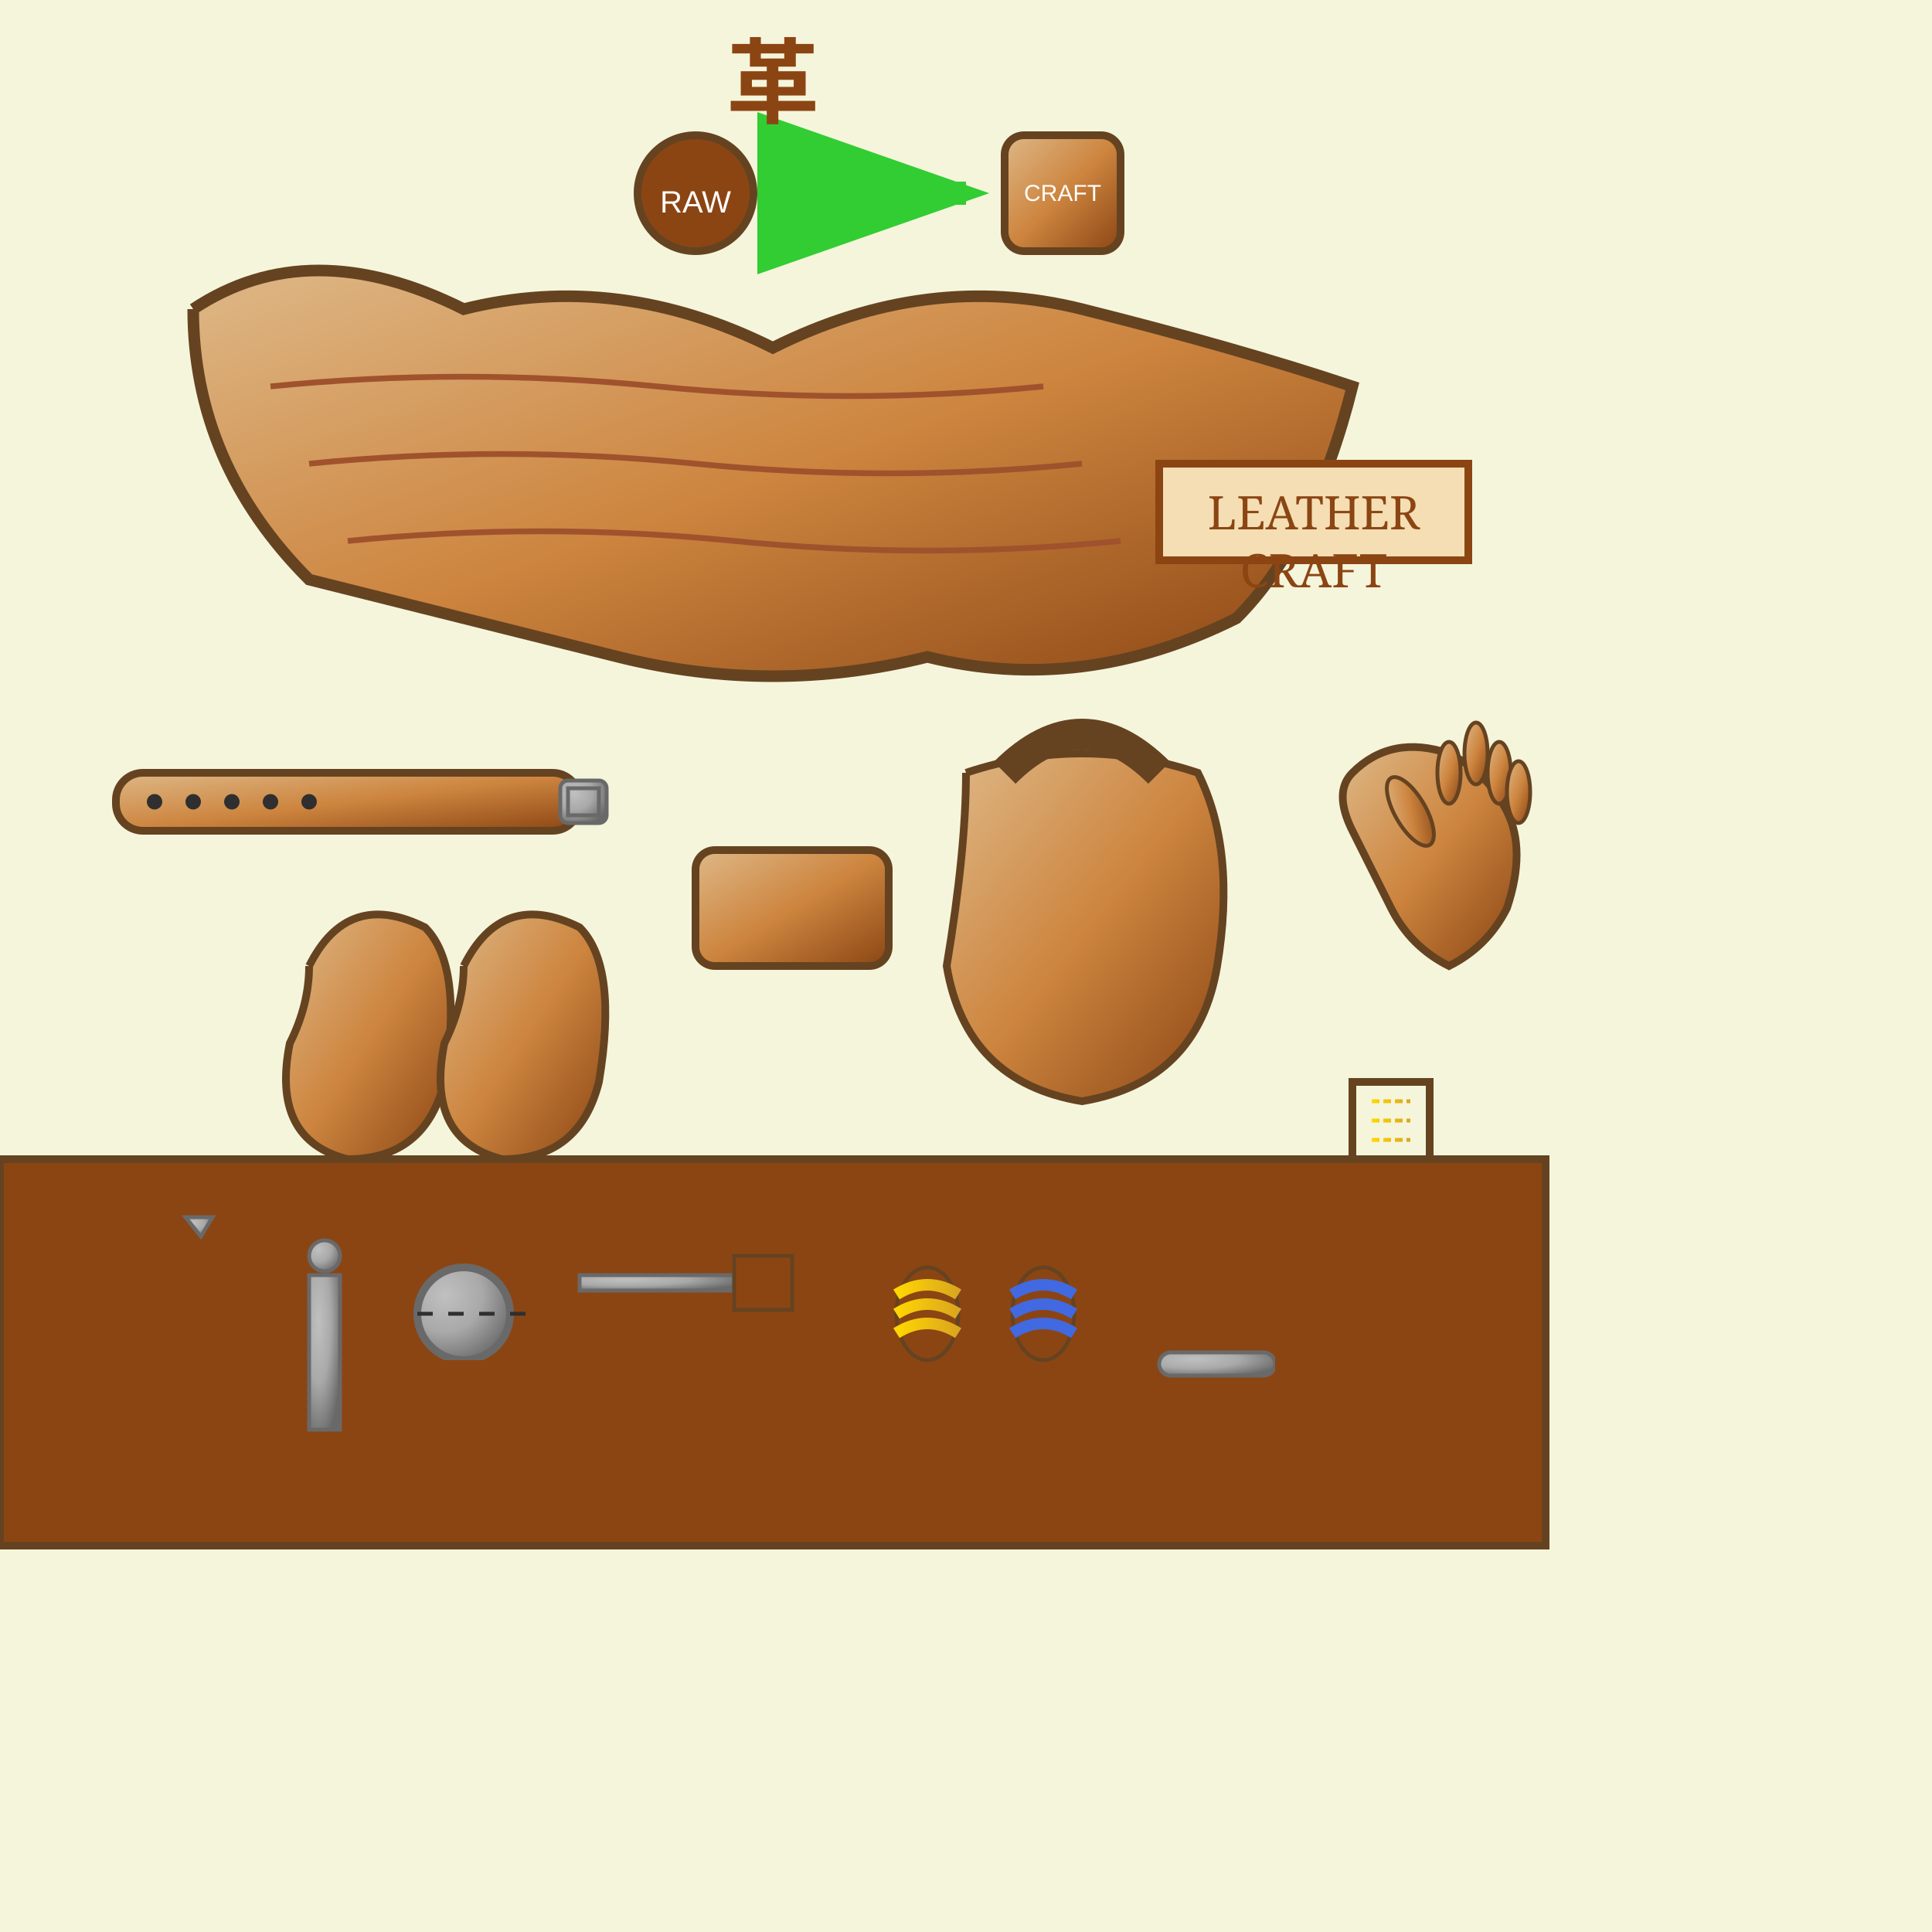
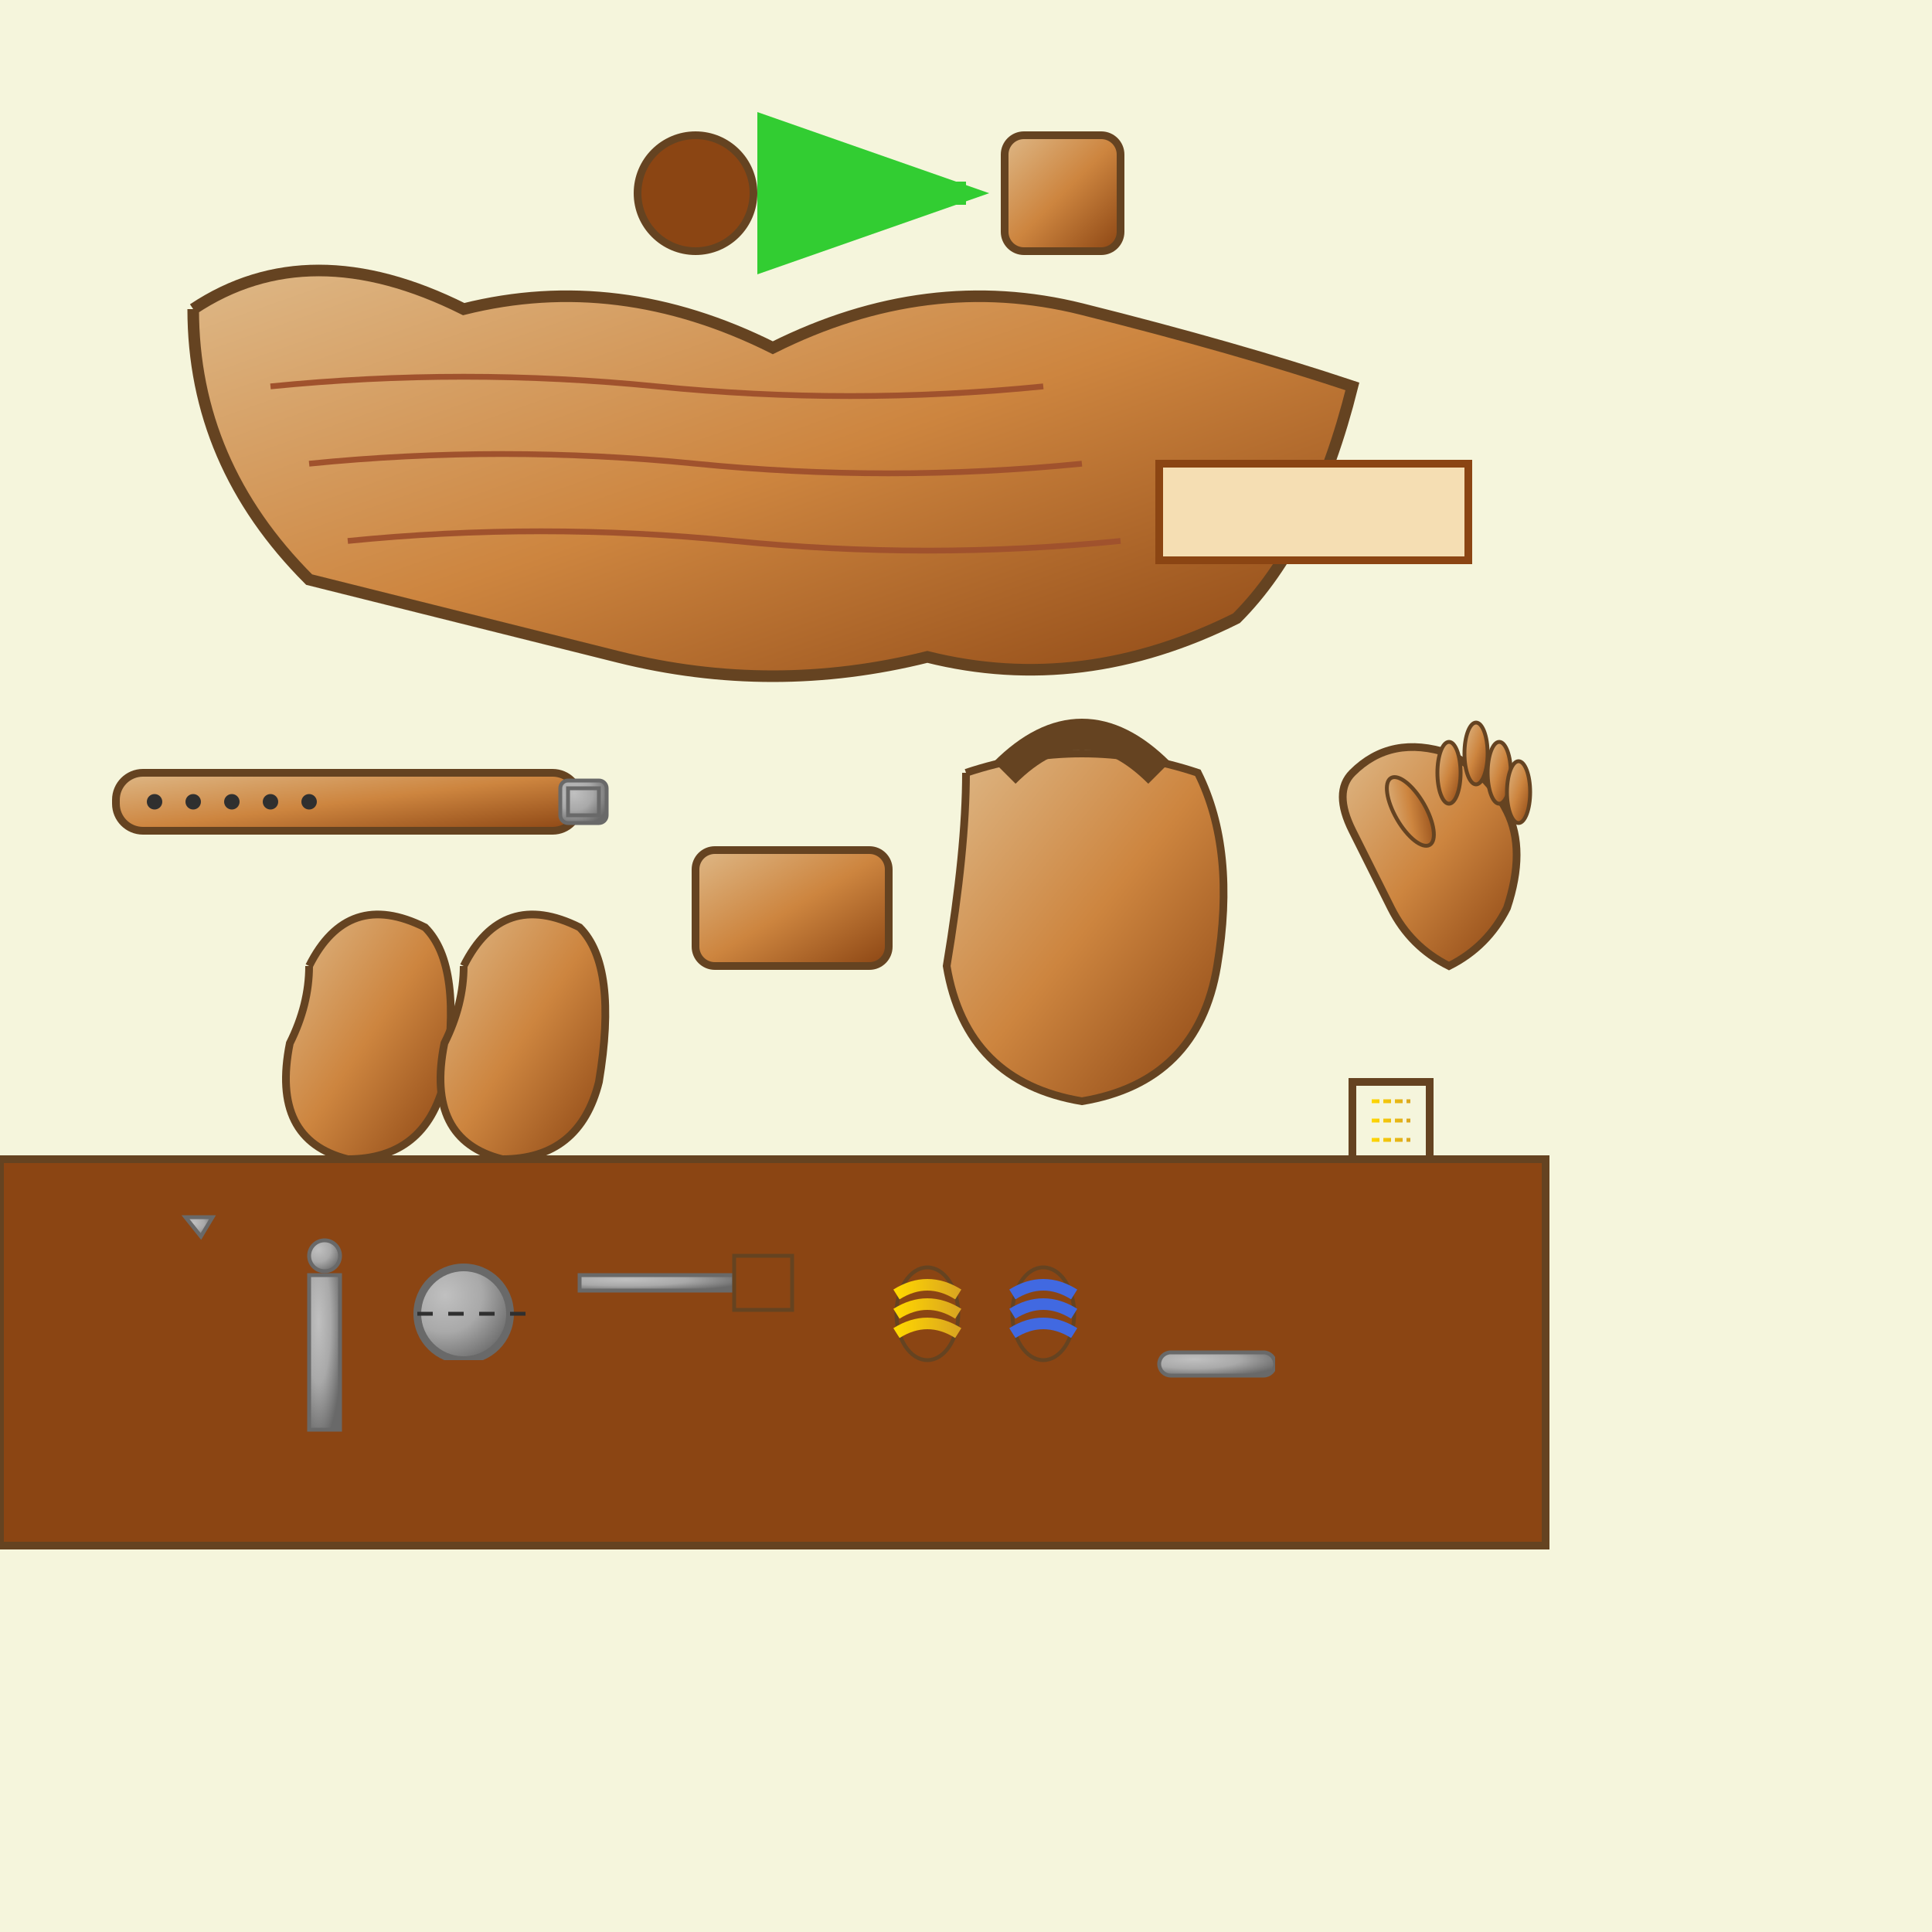
<svg xmlns="http://www.w3.org/2000/svg" viewBox="0 0 500 500">
  <defs>
    <linearGradient id="leatherGradient" x1="0%" y1="0%" x2="100%" y2="100%">
      <stop offset="0%" stop-color="#DEB887" />
      <stop offset="50%" stop-color="#CD853F" />
      <stop offset="100%" stop-color="#8B4513" />
    </linearGradient>
    <radialGradient id="toolGradient" cx="0.3" cy="0.3" r="0.8">
      <stop offset="0%" stop-color="#C0C0C0" />
      <stop offset="50%" stop-color="#A9A9A9" />
      <stop offset="100%" stop-color="#696969" />
    </radialGradient>
    <linearGradient id="stitchGradient" x1="0%" y1="0%" x2="100%" y2="0%">
      <stop offset="0%" stop-color="#FFD700" />
      <stop offset="100%" stop-color="#DAA520" />
    </linearGradient>
  </defs>
  <rect width="500" height="500" fill="#F5F5DC" />
  <rect x="0" y="300" width="400" height="100" fill="#8B4513" stroke="#654321" stroke-width="2" />
  <path d="M50 80 Q80 60 120 80 Q160 70 200 90 Q240 70 280 80 Q320 90 350 100 Q340 140 320 160 Q280 180 240 170 Q200 180 160 170 Q120 160 80 150 Q50 120 50 80" fill="url(#leatherGradient)" stroke="#654321" stroke-width="3" />
  <path d="M70 100 Q120 95 170 100 Q220 105 270 100" stroke="#A0522D" stroke-width="1.5" fill="none" />
  <path d="M80 120 Q130 115 180 120 Q230 125 280 120" stroke="#A0522D" stroke-width="1.5" fill="none" />
  <path d="M90 140 Q140 135 190 140 Q240 145 290 140" stroke="#A0522D" stroke-width="1.5" fill="none" />
  <path d="M80 250 Q90 230 110 240 Q120 250 115 280 Q110 300 90 300 Q70 295 75 270 Q80 260 80 250" fill="url(#leatherGradient)" stroke="#654321" stroke-width="2" />
  <path d="M120 250 Q130 230 150 240 Q160 250 155 280 Q150 300 130 300 Q110 295 115 270 Q120 260 120 250" fill="url(#leatherGradient)" stroke="#654321" stroke-width="2" />
  <path d="M85 245 L105 245" stroke="url(#stitchGradient)" stroke-width="2" />
  <path d="M85 255 L105 255" stroke="url(#stitchGradient)" stroke-width="2" />
  <path d="M85 265 L105 265" stroke="url(#stitchGradient)" stroke-width="2" />
  <path d="M125 245 L145 245" stroke="url(#stitchGradient)" stroke-width="2" />
  <path d="M125 255 L145 255" stroke="url(#stitchGradient)" stroke-width="2" />
  <path d="M125 265 L145 265" stroke="url(#stitchGradient)" stroke-width="2" />
  <path d="M250 200 Q280 190 310 200 Q320 220 315 250 Q310 280 280 285 Q250 280 245 250 Q250 220 250 200" fill="url(#leatherGradient)" stroke="#654321" stroke-width="2" />
  <path d="M260 200 Q280 180 300 200" stroke="#654321" stroke-width="8" fill="none" />
  <path d="M255 210 L305 210" stroke="url(#stitchGradient)" stroke-width="1" stroke-dasharray="3,2" />
  <path d="M250 240 L310 240" stroke="url(#stitchGradient)" stroke-width="1" stroke-dasharray="3,2" />
  <path d="M252 270 L308 270" stroke="url(#stitchGradient)" stroke-width="1" stroke-dasharray="3,2" />
  <rect x="180" y="220" width="50" height="30" rx="5" fill="url(#leatherGradient)" stroke="#654321" stroke-width="2" />
  <path d="M185 235 L225 235" stroke="url(#stitchGradient)" stroke-width="1" stroke-dasharray="2,1" />
  <rect x="50" y="320" width="3" height="60" fill="#8B4513" />
  <path d="M48 315 L55 315 L52 320 Z" fill="url(#toolGradient)" stroke="#696969" stroke-width="1" />
  <rect x="80" y="330" width="8" height="40" fill="url(#toolGradient)" stroke="#696969" stroke-width="1" />
  <circle cx="84" cy="325" r="4" fill="url(#toolGradient)" stroke="#696969" stroke-width="1" />
  <circle cx="120" cy="340" r="12" fill="url(#toolGradient)" stroke="#696969" stroke-width="2" />
  <rect x="115" y="352" width="10" height="25" fill="#8B4513" />
  <path d="M108 340 L112 340 M116 340 L120 340 M124 340 L128 340 M132 340 L136 340" stroke="#2F2F2F" stroke-width="1" />
  <rect x="150" y="330" width="40" height="4" fill="url(#toolGradient)" stroke="#696969" stroke-width="1" />
  <rect x="190" y="325" width="15" height="14" fill="#8B4513" stroke="#654321" stroke-width="1" />
  <ellipse cx="240" cy="340" rx="8" ry="12" fill="#8B4513" stroke="#654321" stroke-width="1" />
  <path d="M232 335 Q240 330 248 335" stroke="url(#stitchGradient)" stroke-width="3" fill="none" />
  <path d="M232 340 Q240 335 248 340" stroke="url(#stitchGradient)" stroke-width="3" fill="none" />
  <path d="M232 345 Q240 340 248 345" stroke="url(#stitchGradient)" stroke-width="3" fill="none" />
  <ellipse cx="270" cy="340" rx="8" ry="12" fill="#8B4513" stroke="#654321" stroke-width="1" />
  <path d="M262 335 Q270 330 278 335" stroke="#4169E1" stroke-width="3" fill="none" />
  <path d="M262 340 Q270 335 278 340" stroke="#4169E1" stroke-width="3" fill="none" />
  <path d="M262 345 Q270 340 278 345" stroke="#4169E1" stroke-width="3" fill="none" />
  <rect x="300" y="350" width="30" height="6" rx="3" fill="url(#toolGradient)" stroke="#696969" stroke-width="1" />
  <rect x="330" y="340" width="8" height="25" fill="#8B4513" />
  <rect x="30" y="200" width="120" height="15" rx="7" fill="url(#leatherGradient)" stroke="#654321" stroke-width="2" />
  <circle cx="40" cy="207.5" r="2" fill="#2F2F2F" />
  <circle cx="50" cy="207.5" r="2" fill="#2F2F2F" />
  <circle cx="60" cy="207.5" r="2" fill="#2F2F2F" />
  <circle cx="70" cy="207.5" r="2" fill="#2F2F2F" />
  <circle cx="80" cy="207.5" r="2" fill="#2F2F2F" />
  <rect x="145" y="202" width="12" height="11" fill="url(#toolGradient)" stroke="#696969" stroke-width="1" rx="2" />
  <rect x="147" y="204" width="8" height="7" fill="none" stroke="#696969" stroke-width="1" />
  <path d="M350 200 Q360 190 375 195 Q385 200 390 210 Q395 220 390 235 Q385 245 375 250 Q365 245 360 235 Q355 225 350 215 Q345 205 350 200" fill="url(#leatherGradient)" stroke="#654321" stroke-width="2" />
  <ellipse cx="375" cy="200" rx="3" ry="8" fill="url(#leatherGradient)" stroke="#654321" stroke-width="1" />
  <ellipse cx="382" cy="195" rx="3" ry="8" fill="url(#leatherGradient)" stroke="#654321" stroke-width="1" />
  <ellipse cx="388" cy="200" rx="3" ry="8" fill="url(#leatherGradient)" stroke="#654321" stroke-width="1" />
  <ellipse cx="393" cy="205" rx="3" ry="8" fill="url(#leatherGradient)" stroke="#654321" stroke-width="1" />
  <ellipse cx="365" cy="210" rx="4" ry="10" fill="url(#leatherGradient)" stroke="#654321" stroke-width="1" transform="rotate(-30 365 210)" />
  <path d="M200 50 L250 50" stroke="#32CD32" stroke-width="6" marker-end="url(#arrowGreen)" />
  <defs>
    <marker id="arrowGreen" markerWidth="10" markerHeight="7" refX="9" refY="3.5" orient="auto">
      <polygon points="0 0, 10 3.5, 0 7" fill="#32CD32" />
    </marker>
  </defs>
  <circle cx="180" cy="50" r="15" fill="#8B4513" stroke="#654321" stroke-width="2" />
-   <text x="180" y="55" text-anchor="middle" font-family="Arial, sans-serif" font-size="8" fill="#FFF">RAW</text>
  <rect x="260" y="35" width="30" height="30" rx="5" fill="url(#leatherGradient)" stroke="#654321" stroke-width="2" />
-   <text x="275" y="52" text-anchor="middle" font-family="Arial, sans-serif" font-size="6" fill="#FFF">CRAFT</text>
  <path d="M350 300 L350 280 L370 280 L370 300 L350 300" stroke="#654321" stroke-width="2" fill="none" />
  <path d="M355 285 L365 285 M355 290 L365 290 M355 295 L365 295" stroke="url(#stitchGradient)" stroke-width="1" stroke-dasharray="2,1" />
-   <text x="200" y="30" text-anchor="middle" font-family="serif" font-size="24" font-weight="bold" fill="#8B4513">革</text>
  <rect x="300" y="120" width="80" height="25" fill="#F5DEB3" stroke="#8B4513" stroke-width="2" />
-   <text x="340" y="137" text-anchor="middle" font-family="serif" font-size="12" fill="#8B4513">LEATHER</text>
-   <text x="340" y="152" text-anchor="middle" font-family="serif" font-size="12" fill="#8B4513">CRAFT</text>
</svg>
